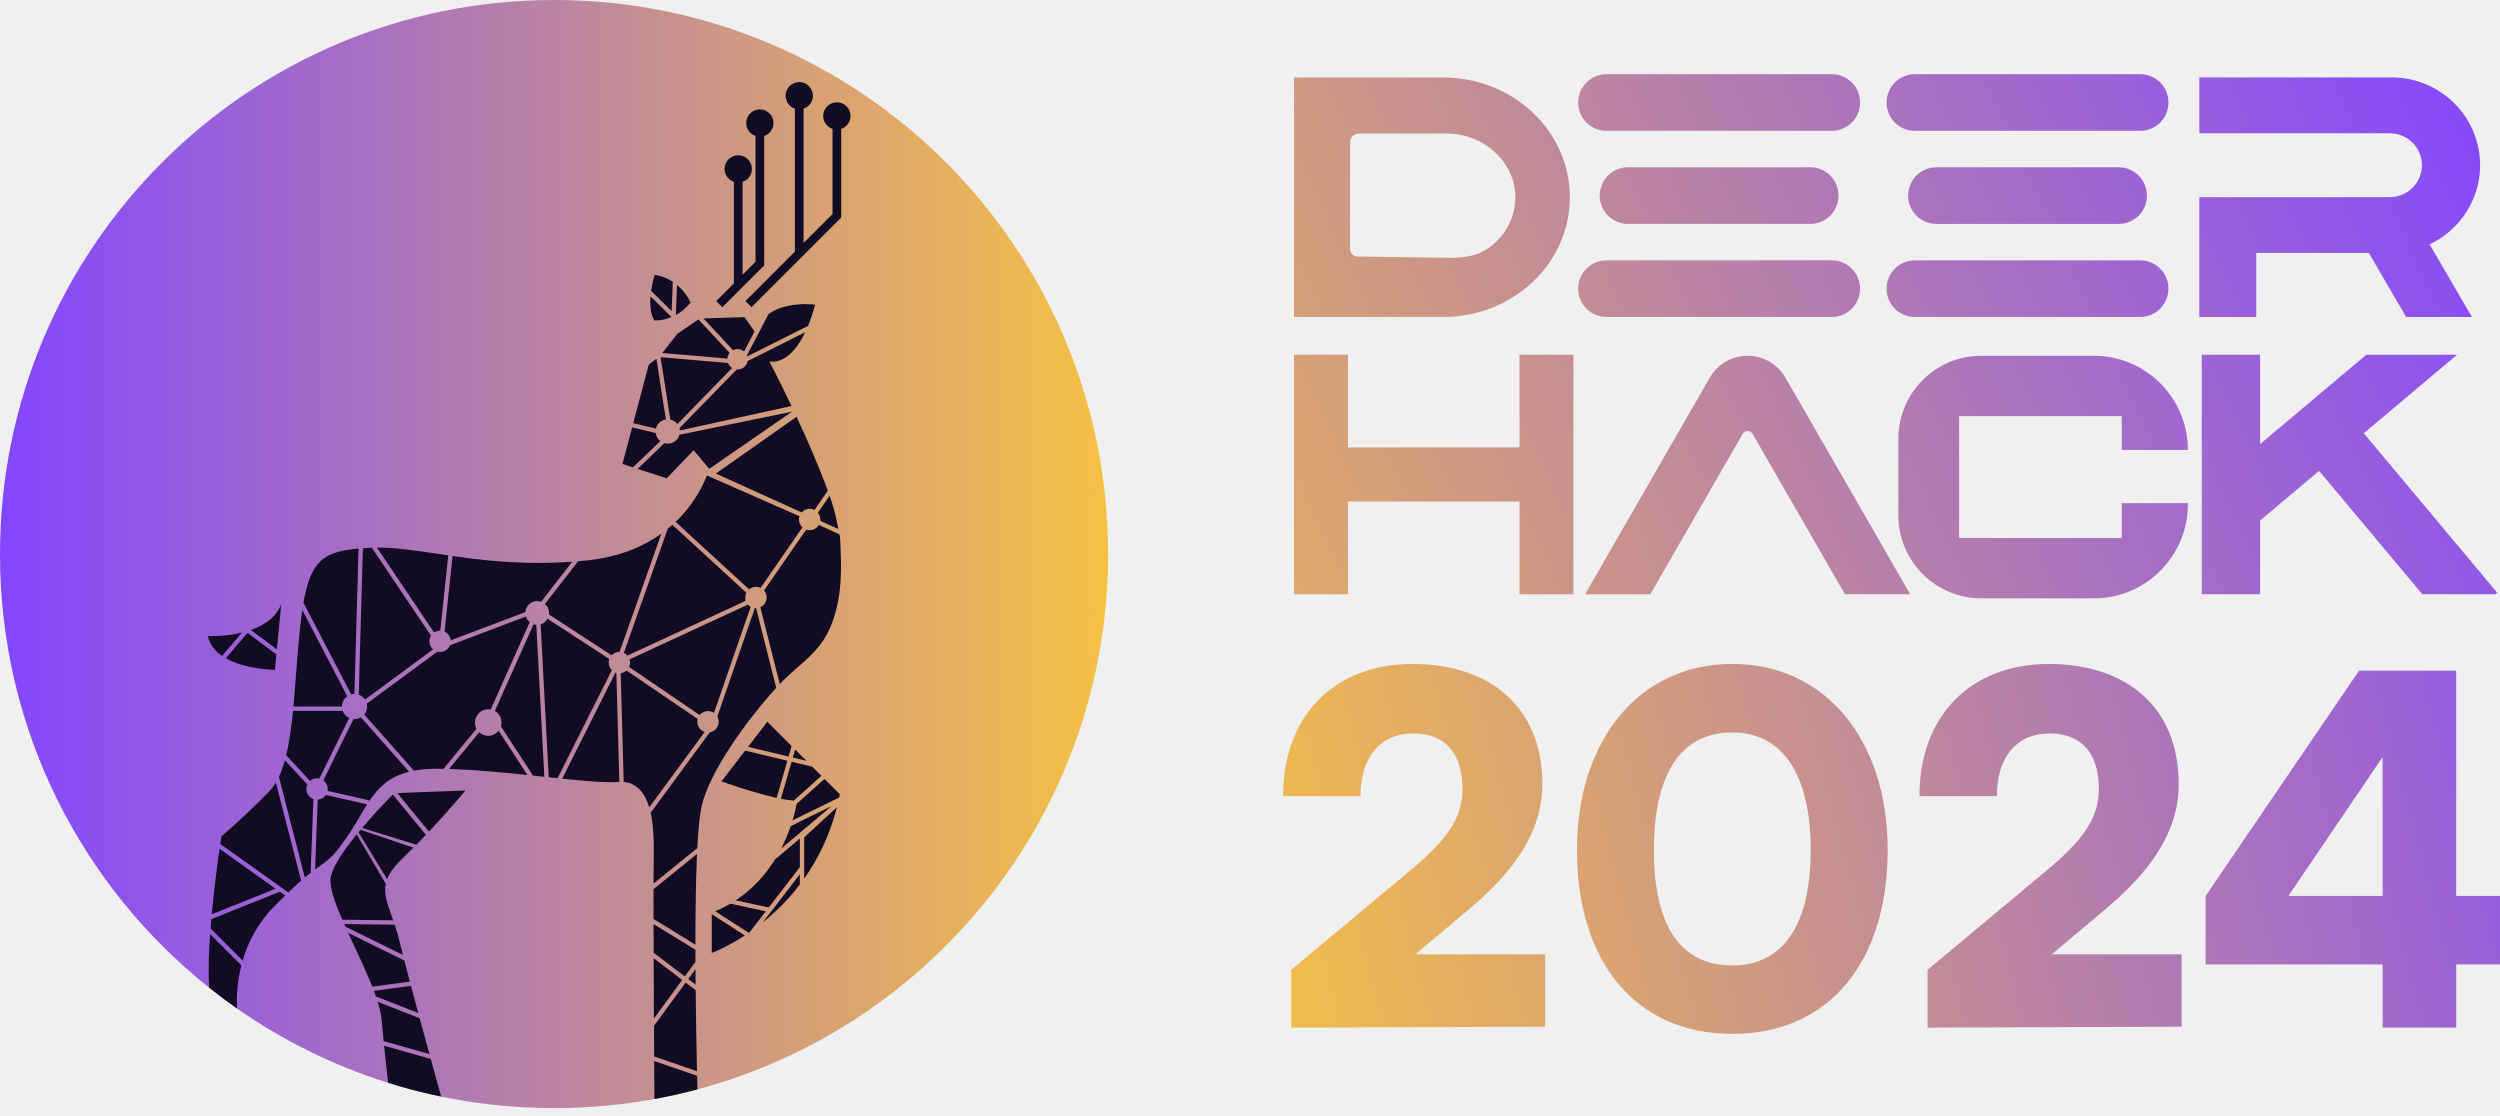
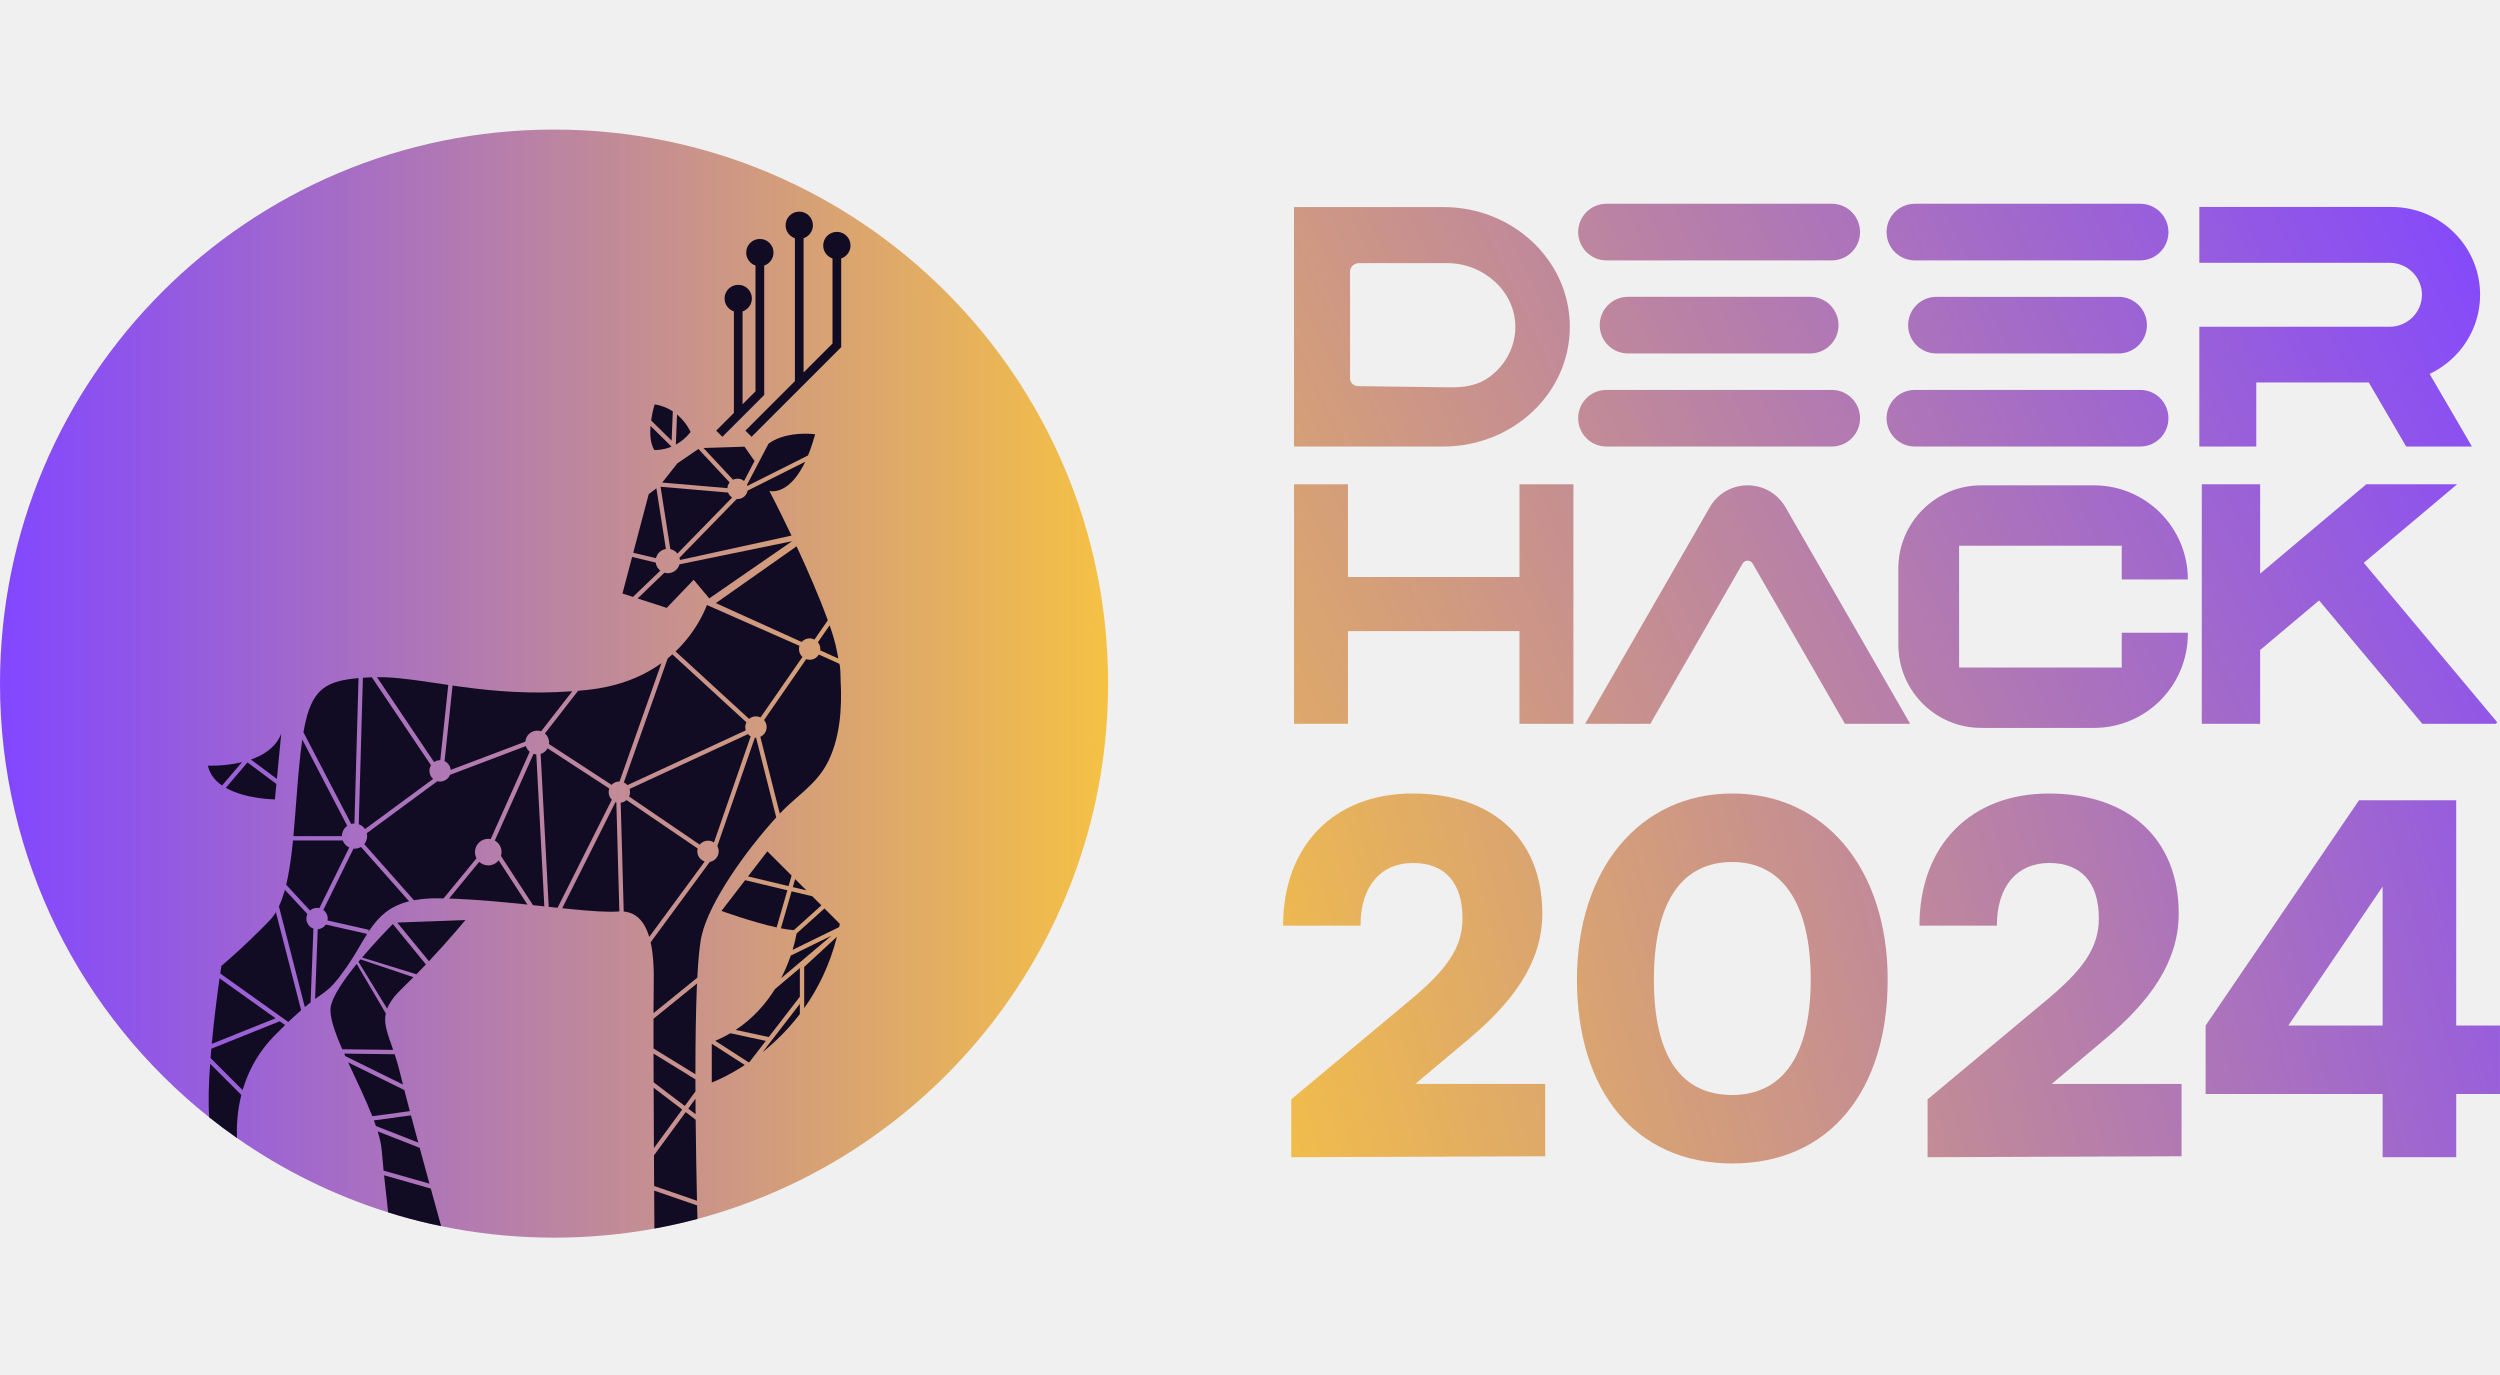
- <svg xmlns="http://www.w3.org/2000/svg" width="233" height="104" viewBox="0 0 233 104" fill="none">
+ <svg xmlns="http://www.w3.org/2000/svg" width="200" height="110" viewBox="0 0 233 104" fill="none">
  <path d="M103.275 51.638C103.275 75.535 87.043 95.64 65.002 101.529C63.685 101.88 62.347 102.182 60.99 102.43C57.957 102.985 54.831 103.275 51.638 103.275C48.444 103.275 45.249 102.979 42.185 102.412C41.826 102.346 41.469 102.276 41.114 102.201C39.798 101.929 38.501 101.607 37.224 101.236C36.873 101.133 36.523 101.028 36.175 100.919C31.094 99.327 26.351 96.972 22.082 93.985C21.2 93.368 20.338 92.726 19.498 92.056C7.616 82.596 0 68.007 0 51.638C0 23.119 23.119 0 51.638 0C80.156 0 103.275 23.119 103.275 51.638Z" fill="url(#paint0_linear_1061_1815)" />
  <path d="M68 32.889C67.882 33.036 67.806 33.22 67.792 33.421L61.717 32.899L63.13 31.109L64.773 29.986L65.092 29.768L68 32.889Z" fill="#110C24" />
  <path d="M62.575 29.558V29.541L60.628 27.625C60.565 28.408 60.616 29.262 60.981 29.866C60.981 29.866 61.693 29.919 62.575 29.559V29.558Z" fill="#110C24" />
  <path d="M75.971 28.399C75.762 29.16 75.539 29.813 75.308 30.373L69.652 33.211C69.642 33.177 69.631 33.146 69.617 33.114L71.629 29.273C71.963 29.03 72.33 28.847 72.708 28.712H72.709C74.265 28.156 75.971 28.399 75.971 28.399Z" fill="#110C24" />
  <path d="M34.846 92.346C34.911 92.522 34.974 92.697 35.033 92.868L38.982 94.416C38.745 93.539 38.515 92.681 38.302 91.877L34.846 92.346Z" fill="#110C24" />
  <path d="M61.539 41.107L58.99 43.558L58.012 43.241L58.914 39.832L61.112 40.359C61.151 40.662 61.309 40.928 61.539 41.107Z" fill="#110C24" />
  <path d="M69.458 55.686C69.458 55.792 69.476 55.896 69.506 55.992L58.475 61.098C58.383 60.993 58.271 60.908 58.142 60.849L62.231 49.285C62.381 49.163 62.525 49.04 62.663 48.915L69.563 55.243C69.496 55.377 69.458 55.527 69.458 55.686Z" fill="#110C24" />
  <path d="M61.642 49.735L57.743 60.757H57.724C57.438 60.757 57.18 60.877 56.997 61.072L51.165 57.27C51.171 57.224 51.174 57.178 51.174 57.13C51.174 56.792 51.023 56.49 50.786 56.287L53.882 52.306C54.152 52.283 54.425 52.258 54.701 52.228C54.726 52.225 54.752 52.223 54.778 52.22C57.757 51.901 59.986 50.922 61.642 49.735Z" fill="#110C24" />
  <path d="M50.733 72.398C50.657 72.39 50.583 72.382 50.507 72.374H50.505C50.232 72.345 49.955 72.315 49.676 72.286L46.69 67.701C46.725 67.587 46.743 67.465 46.743 67.341C46.743 66.88 46.491 66.477 46.117 66.264L49.726 58.183C49.808 58.209 49.894 58.227 49.983 58.234L50.733 72.398Z" fill="#110C24" />
  <path d="M49.157 72.232C47.005 72.007 44.722 71.789 42.583 71.695H42.581C42.336 71.684 42.094 71.675 41.853 71.668L44.661 68.246C44.882 68.453 45.179 68.579 45.506 68.579C45.898 68.579 46.248 68.397 46.475 68.111L49.157 72.232Z" fill="#110C24" />
  <path d="M69.965 56.553L66.543 66.443C66.384 66.336 66.194 66.273 65.988 66.273C65.674 66.273 65.394 66.418 65.211 66.645L58.631 62.163C58.689 62.038 58.721 61.899 58.721 61.752C58.721 61.648 58.704 61.547 58.675 61.453L69.709 56.346C69.782 56.429 69.868 56.498 69.965 56.553Z" fill="#110C24" />
  <path d="M71.704 33.679C71.704 33.679 72.614 35.416 73.767 37.84L63.369 40.116C63.363 40.043 63.35 39.972 63.329 39.903L68.664 34.434C68.689 34.436 68.715 34.437 68.741 34.437C69.21 34.437 69.599 34.098 69.677 33.652L75.049 30.956C74.987 31.088 74.924 31.214 74.861 31.332C73.351 34.181 71.704 33.679 71.704 33.679Z" fill="#110C24" />
  <path d="M68.235 34.292L63.137 39.52C62.975 39.31 62.741 39.158 62.474 39.102L61.565 33.292L67.856 33.832C67.93 34.023 68.064 34.184 68.235 34.292Z" fill="#110C24" />
  <path d="M77.151 45.736L75.909 47.53C75.775 47.461 75.623 47.422 75.46 47.422C75.165 47.422 74.898 47.551 74.716 47.757L66.717 44.136L74.24 38.843C75.229 40.967 76.323 43.457 77.151 45.736Z" fill="#110C24" />
  <path d="M66.093 43.702C66.096 43.693 66.097 43.688 66.097 43.688L64.647 41.959L62.137 44.58L59.966 43.876L59.427 43.7L61.92 41.303C62.021 41.333 62.127 41.348 62.238 41.348C62.759 41.348 63.199 40.996 63.331 40.517L73.823 38.365L66.093 43.702Z" fill="#110C24" />
  <path d="M74.787 49.151L70.885 54.789C70.755 54.726 70.609 54.69 70.455 54.69C70.212 54.69 69.987 54.778 69.814 54.924L62.962 48.639C63.081 48.527 63.196 48.413 63.305 48.299C63.343 48.259 63.381 48.22 63.419 48.18C64.838 46.675 65.565 45.141 65.885 44.313L74.511 48.117C74.481 48.214 74.464 48.314 74.464 48.418C74.464 48.708 74.588 48.97 74.787 49.151Z" fill="#110C24" />
  <path d="M62.062 39.09C61.606 39.161 61.239 39.504 61.134 39.948L59.017 39.44L59.026 39.408L60.29 34.627L60.462 33.98L61.176 33.435L62.062 39.09Z" fill="#110C24" />
  <path d="M40.1 73.803L40.09 73.795L39.795 73.806L39.792 73.809L39.79 73.806L37.024 73.909L39.977 77.513C41.916 75.449 43.376 73.675 43.376 73.675L40.108 73.795L40.101 73.804L40.1 73.803Z" fill="#110C24" />
  <path d="M26.137 82.645L26.142 82.657L26.867 83.173C26.964 83.079 27.06 82.989 27.152 82.903C27.492 82.584 27.794 82.311 28.065 82.076L25.713 72.939C25.541 73.228 25.351 73.483 25.139 73.702C22.799 76.129 20.632 77.95 20.632 77.95C20.632 77.95 20.617 78.047 20.59 78.229C20.573 78.34 20.551 78.485 20.527 78.656L26.129 82.648L26.137 82.645Z" fill="#110C24" />
  <path d="M32.363 64.892C32.063 65.104 31.868 65.454 31.868 65.85H27.345C27.575 63.411 27.713 60.733 28.002 58.187C28.056 57.709 28.112 57.263 28.173 56.846L32.363 64.892Z" fill="#110C24" />
  <path d="M25.682 82.827L20.462 79.108C20.273 80.441 19.963 82.764 19.735 85.212L25.682 82.828V82.827Z" fill="#110C24" />
  <path d="M39.114 94.903L35.199 93.367C35.4 94.021 35.538 94.628 35.581 95.165C35.626 95.733 35.685 96.365 35.751 97.028L40.024 98.242C39.724 97.148 39.415 96.015 39.115 94.903H39.114Z" fill="#110C24" />
  <path d="M21.045 61.351C22.911 62.411 25.62 62.429 25.62 62.429L25.759 60.991L23.066 58.984L21.045 61.351Z" fill="#110C24" />
  <path d="M29.209 74.469L28.949 81.347C28.786 81.474 28.606 81.618 28.409 81.783L25.996 72.407C26.177 72.023 26.335 71.596 26.474 71.133C26.5 71.041 26.526 70.948 26.552 70.855L28.646 73.113C28.586 73.241 28.552 73.383 28.552 73.534C28.552 73.965 28.826 74.332 29.209 74.469Z" fill="#110C24" />
  <path d="M72.347 64.106C69.515 67.213 66.17 71.908 65.412 75.046C65.217 75.847 65.083 77.261 64.989 79.042L60.908 82.348C60.911 81.128 60.917 80.168 60.928 79.602C60.949 78.536 60.915 77.505 60.789 76.585C60.749 76.294 60.699 76.016 60.639 75.75L66.152 68.252C66.623 68.173 66.983 67.763 66.983 67.269C66.983 67.091 66.936 66.924 66.854 66.78L70.351 56.677C70.385 56.68 70.419 56.682 70.455 56.682H70.467L72.347 64.106Z" fill="#110C24" />
  <path d="M57.022 62.457L51.967 72.528C51.967 72.528 51.959 72.528 51.956 72.528C51.688 72.501 51.416 72.472 51.141 72.443L50.387 58.191C50.665 58.108 50.896 57.919 51.035 57.669L56.787 61.419C56.749 61.524 56.729 61.635 56.729 61.753C56.729 62.029 56.84 62.278 57.022 62.458V62.457Z" fill="#110C24" />
  <path d="M32.546 66.914L29.765 72.561C29.695 72.545 29.623 72.537 29.549 72.537C29.298 72.537 29.069 72.629 28.894 72.784L26.672 70.388C26.722 70.179 26.77 69.965 26.814 69.745C27.029 68.688 27.182 67.506 27.307 66.255H31.94C32.047 66.546 32.267 66.783 32.546 66.914Z" fill="#110C24" />
  <path d="M31.897 85.714L36.645 85.774C36.153 84.358 35.738 83.386 35.953 82.369L33.245 77.763C32.084 79.189 31.035 80.701 30.833 81.71C30.662 82.568 31.162 84.024 31.897 85.714Z" fill="#110C24" />
  <path d="M37.572 79.944C37.897 79.634 38.218 79.318 38.535 79.001L33.598 77.338C33.534 77.413 33.471 77.49 33.408 77.566L36.081 81.935C36.311 81.34 36.775 80.707 37.573 79.944H37.572Z" fill="#110C24" />
  <path d="M38.127 71.927C36.302 72.38 35.308 73.349 34.467 74.584C34.423 74.647 34.382 74.71 34.339 74.774L34.382 74.587L30.528 73.713C30.539 73.655 30.544 73.594 30.544 73.534C30.544 73.203 30.383 72.909 30.135 72.729L32.946 67.019C32.978 67.022 33.009 67.023 33.042 67.023C33.261 67.023 33.465 66.964 33.641 66.859L38.127 71.927Z" fill="#110C24" />
  <path d="M37.285 87.92C37.129 87.269 36.955 86.697 36.784 86.181L32.077 86.121C32.111 86.2 32.147 86.278 32.182 86.357L37.553 89.002C37.45 88.593 37.359 88.229 37.285 87.919V87.92Z" fill="#110C24" />
  <path d="M38.197 91.482C38.01 90.773 37.837 90.11 37.686 89.52L32.449 86.941C33.203 88.581 34.066 90.347 34.699 91.956L38.199 91.482H38.197Z" fill="#110C24" />
  <path d="M38.808 78.727C39.111 78.42 39.408 78.113 39.696 77.81L36.611 74.046C36.221 74.439 34.98 75.707 33.743 77.165L38.808 78.728V78.727Z" fill="#110C24" />
  <path d="M40.364 60.523L34.018 65.196C33.879 64.988 33.675 64.828 33.436 64.743L33.821 51.093C34.066 51.076 34.322 51.062 34.589 51.049C34.605 51.048 34.619 51.048 34.634 51.047H34.653L40.168 59.248C40.075 59.4 40.02 59.579 40.02 59.772C40.02 60.072 40.153 60.34 40.364 60.523Z" fill="#110C24" />
  <path d="M49.369 57.989L45.736 66.125H45.736C45.66 66.109 45.584 66.102 45.505 66.102C44.821 66.102 44.267 66.657 44.267 67.341C44.267 67.549 44.318 67.744 44.409 67.916L41.339 71.656C41.215 71.653 41.089 71.65 40.968 71.648C40.329 71.639 39.755 71.668 39.236 71.73C39.007 71.757 38.789 71.79 38.581 71.829L33.949 66.596C34.116 66.392 34.216 66.133 34.216 65.85C34.216 65.756 34.205 65.665 34.184 65.577L40.762 60.734C40.843 60.756 40.928 60.767 41.015 60.767C41.436 60.767 41.796 60.506 41.942 60.137L49.01 57.459C49.075 57.669 49.202 57.853 49.369 57.989Z" fill="#110C24" />
  <path d="M72.382 74.362L73.383 70.901L69.446 69.959L67.239 72.825C67.239 72.825 70.089 73.861 72.382 74.362H72.382Z" fill="#110C24" />
  <path d="M41.778 51.761L41.035 58.775H41.015C40.808 58.775 40.615 58.839 40.455 58.948L35.135 51.035C35.39 51.033 35.648 51.037 35.913 51.047C37.655 51.118 39.583 51.442 41.778 51.761Z" fill="#110C24" />
  <path d="M25.805 60.52L26.212 56.3C25.73 57.561 24.593 58.292 23.382 58.715L25.803 60.521L25.805 60.52Z" fill="#110C24" />
  <path d="M53.336 52.349L50.432 56.084C50.318 56.044 50.196 56.022 50.068 56.022C49.486 56.022 49.009 56.471 48.965 57.043L42.008 59.679C41.974 59.318 41.748 59.012 41.433 58.867L42.179 51.819C42.442 51.856 42.706 51.894 42.977 51.931C45.909 52.33 49.307 52.645 53.336 52.349Z" fill="#110C24" />
  <path d="M33.416 51.125L33.032 64.675C32.928 64.676 32.827 64.69 32.73 64.718L28.281 56.174C28.349 55.784 28.421 55.422 28.502 55.09C29.215 52.118 30.48 51.378 33.416 51.125Z" fill="#110C24" />
  <path d="M62.597 28.993L62.705 26.263C62.249 25.962 61.688 25.716 61.011 25.616C61.011 25.616 60.803 26.273 60.685 27.112L62.597 28.993Z" fill="#110C24" />
  <path d="M66.75 28.06L67.323 28.634L71.224 24.733V12.674C71.728 12.505 72.091 12.029 72.091 11.468C72.091 10.764 71.522 10.194 70.818 10.194C70.115 10.194 69.545 10.764 69.545 11.468C69.545 12.029 69.909 12.505 70.413 12.674V24.397L69.209 25.601V16.949C69.713 16.78 70.076 16.304 70.076 15.743C70.076 15.039 69.507 14.47 68.803 14.47C68.1 14.47 67.53 15.039 67.53 15.743C67.53 16.304 67.894 16.78 68.398 16.949V26.412L66.75 28.06Z" fill="#110C24" />
  <path d="M70.324 30.892L69.348 32.754C69.183 32.617 68.972 32.535 68.74 32.535C68.588 32.535 68.445 32.57 68.317 32.634L65.563 29.679L66.279 29.656L69.389 29.557L70.324 30.892Z" fill="#110C24" />
  <path d="M62.989 29.361C63.448 29.112 63.928 28.741 64.363 28.189C64.363 28.189 63.989 27.299 63.099 26.556L62.989 29.361Z" fill="#110C24" />
  <path d="M34.216 74.965C33.616 75.909 33.063 76.981 32.288 78.084C31.266 79.54 30.794 79.995 30.201 80.434C29.958 80.613 29.695 80.79 29.366 81.031L29.613 74.527C29.928 74.507 30.203 74.34 30.372 74.093L34.216 74.965Z" fill="#110C24" />
  <path d="M57.724 72.871C57.684 72.873 57.642 72.874 57.601 72.877C56.623 72.952 55.043 72.837 53.147 72.649C52.903 72.626 52.652 72.599 52.398 72.574L57.363 62.681L57.438 62.531L57.444 62.708L57.724 72.871Z" fill="#110C24" />
  <path d="M60.969 98.889C60.978 100.34 60.985 101.569 60.991 102.43C62.348 102.181 63.686 101.88 65.003 101.529C64.994 101.158 64.983 100.735 64.971 100.268L60.969 98.889Z" fill="#110C24" />
  <path d="M74.546 81.485L71.881 84.94L71.08 85.978C72.222 85.062 73.434 83.895 74.546 82.437V81.485Z" fill="#110C24" />
  <path d="M41.114 102.2C39.798 101.929 38.501 101.607 37.225 101.236C36.873 101.133 36.523 101.028 36.175 100.918C36.044 99.797 35.91 98.594 35.794 97.461L40.149 98.699C40.496 99.968 40.829 101.17 41.114 102.2Z" fill="#110C24" />
  <path d="M20.697 61.134L22.555 58.957C20.914 59.356 19.378 59.283 19.378 59.283C19.547 60.089 20.048 60.688 20.697 61.134Z" fill="#110C24" />
  <path d="M74.084 10.127V23.449L69.474 28.06L70.047 28.633L78.4 20.28V12.013C78.904 11.844 79.268 11.368 79.268 10.807C79.268 10.103 78.698 9.534 77.995 9.534C77.291 9.534 76.722 10.103 76.722 10.807C76.722 11.368 77.085 11.844 77.589 12.013V19.945L74.895 22.638V10.127C75.399 9.958 75.763 9.483 75.763 8.921C75.763 8.218 75.193 7.648 74.49 7.648C73.786 7.648 73.217 8.218 73.217 8.921C73.217 9.483 73.581 9.958 74.084 10.127Z" fill="#110C24" />
  <path d="M22.493 89.974L19.583 87.064C19.453 88.902 19.396 90.686 19.498 92.056C20.338 92.726 21.2 93.368 22.082 93.985C22.042 92.881 22.113 91.476 22.492 89.974H22.493Z" fill="#110C24" />
  <path d="M26.074 83.107L19.695 85.665C19.689 85.73 19.684 85.795 19.678 85.86C19.658 86.084 19.64 86.308 19.623 86.532L22.616 89.525C22.67 89.341 22.726 89.157 22.789 88.971C23.308 87.45 24.173 85.878 25.573 84.452C25.934 84.085 26.265 83.757 26.57 83.46L26.074 83.108V83.107Z" fill="#110C24" />
  <path d="M69.717 69.606L73.495 70.511L73.778 69.531L71.517 67.269L69.717 69.606Z" fill="#110C24" />
  <path d="M73.697 76.987C73.479 77.622 73.187 78.343 72.8 79.094L77.492 75.131L73.697 76.987Z" fill="#110C24" />
  <path d="M66.337 85.202V88.814C66.337 88.814 67.648 88.34 69.416 87.185L66.337 85.203V85.202Z" fill="#110C24" />
  <path d="M73.89 70.605L75.156 70.908L74.106 69.858L73.89 70.605Z" fill="#110C24" />
  <path d="M65.676 68.215L60.508 75.244C60.204 74.227 59.713 73.457 58.947 73.095C58.703 72.979 58.432 72.906 58.13 72.879L57.849 62.74C58.056 62.715 58.244 62.624 58.392 62.492L65.026 67.009C65.004 67.091 64.991 67.178 64.991 67.269C64.991 67.71 65.278 68.084 65.676 68.215Z" fill="#110C24" />
  <path d="M60.916 88.279C60.916 88.45 60.917 88.623 60.918 88.796L63.822 91.002L64.817 89.644C64.815 89.27 64.814 88.896 64.814 88.521L60.911 86.122C60.913 86.817 60.915 87.539 60.917 88.277L60.916 88.279Z" fill="#110C24" />
  <path d="M76.448 48.541C76.453 48.5 76.456 48.46 76.456 48.418C76.456 48.177 76.37 47.956 76.228 47.784L77.32 46.206C77.377 46.371 77.434 46.534 77.489 46.696C77.517 46.78 77.545 46.864 77.571 46.95C77.788 47.628 77.957 48.33 78.083 49.044C78.098 49.129 78.112 49.215 78.126 49.3L76.448 48.541Z" fill="#110C24" />
  <path d="M64.813 87.661C64.816 84.988 64.851 82.368 64.938 80.167C64.946 79.968 64.954 79.776 64.962 79.586L60.907 82.87C60.907 83.052 60.907 83.239 60.907 83.429C60.907 84.004 60.907 84.617 60.908 85.261C60.908 85.389 60.908 85.517 60.908 85.646L64.812 88.045C64.812 87.916 64.812 87.789 64.812 87.66L64.813 87.661Z" fill="#110C24" />
  <path d="M64.83 91.77C64.829 91.632 64.827 91.495 64.826 91.357V91.252C64.824 90.945 64.822 90.637 64.82 90.326L64.144 91.249L64.83 91.77Z" fill="#110C24" />
  <path d="M75.704 71.457L73.777 70.996L72.78 74.444C73.22 74.53 73.63 74.591 73.984 74.615L76.554 72.306L75.705 71.457H75.704Z" fill="#110C24" />
  <path d="M60.92 89.307C60.927 91.173 60.936 93.105 60.946 94.925L63.581 91.33L60.92 89.307Z" fill="#110C24" />
  <path d="M76.84 72.593L74.245 74.924C74.189 75.235 74.075 75.774 73.869 76.451L78.21 74.328C78.231 74.228 78.252 74.128 78.271 74.026L76.839 72.594L76.84 72.593Z" fill="#110C24" />
  <path d="M76.991 59.252C75.925 61.146 74.115 62.212 72.674 63.751L70.863 56.595C71.21 56.439 71.45 56.09 71.45 55.686C71.45 55.437 71.359 55.209 71.208 55.036L75.136 49.359C75.238 49.394 75.347 49.414 75.461 49.414C75.825 49.414 76.144 49.218 76.317 48.926L78.198 49.777C78.344 49.843 78.335 51.133 78.346 51.318C78.493 53.923 78.296 56.935 76.991 59.252Z" fill="#110C24" />
  <path d="M78.003 75.23L74.951 78.042V81.885C76.221 80.094 77.327 77.897 78.003 75.23Z" fill="#110C24" />
  <path d="M74.546 80.821V78.149L72.22 80.114C71.374 81.47 70.196 82.839 68.564 83.913L71.646 84.579L74.545 80.82L74.546 80.821Z" fill="#110C24" />
  <path d="M64.957 99.7C64.913 97.721 64.864 95.094 64.835 92.283L63.905 91.575L60.95 95.605C60.952 95.955 60.954 96.299 60.956 96.637C60.959 97.221 60.962 97.787 60.965 98.325C60.965 98.37 60.965 98.415 60.965 98.46L64.96 99.836C64.959 99.79 64.958 99.747 64.957 99.7Z" fill="#110C24" />
  <path d="M68.071 84.223C67.632 84.481 67.163 84.719 66.662 84.93L69.783 86.94C69.813 86.92 69.843 86.898 69.875 86.876L71.372 84.936L68.071 84.223Z" fill="#110C24" />
  <path d="M57.438 62.531L57.363 62.681C57.389 62.691 57.416 62.7 57.443 62.708L57.438 62.531Z" fill="#FCF7FF" />
  <g clip-path="url(#clip0_1061_1815)">
    <path d="M120.344 95.775V90.382L131.282 81.256C134.823 78.334 136.304 76.265 136.304 73.525C136.304 70.153 134.646 68.355 131.686 68.355C128.726 68.355 126.8 70.468 126.8 74.198H119.582C119.582 66.735 124.333 61.88 131.641 61.88C138.949 61.88 143.745 65.972 143.745 73.075C143.745 77.616 141.011 81.301 136.886 84.764L131.909 88.945H144.013V95.688L120.344 95.777V95.775Z" fill="url(#paint1_linear_1061_1815)" />
    <path d="M161.452 61.879C170.103 61.879 175.932 68.937 175.932 79.232C175.932 89.527 170.553 96.359 161.452 96.359C152.35 96.359 146.972 89.527 146.972 79.232C146.972 68.937 152.799 61.879 161.452 61.879ZM161.452 89.977C166.069 89.977 168.758 86.38 168.758 79.232C168.758 72.084 166.067 68.263 161.452 68.263C156.836 68.263 154.144 71.86 154.144 79.232C154.144 86.603 156.834 89.977 161.452 89.977Z" fill="url(#paint2_linear_1061_1815)" />
    <path d="M179.653 95.776V90.382L190.59 81.256C194.131 78.335 195.612 76.266 195.612 73.525C195.612 70.153 193.954 68.355 190.994 68.355C188.034 68.355 186.109 70.469 186.109 74.198H178.892C178.892 66.735 183.643 61.881 190.951 61.881C198.259 61.881 203.056 65.972 203.056 73.075C203.056 77.616 200.321 81.301 196.196 84.764L191.219 88.945H203.324V95.688L179.655 95.778L179.653 95.776Z" fill="url(#paint3_linear_1061_1815)" />
    <path d="M228.92 89.885V95.773H222.06V89.885H205.563V83.503L219.863 62.507H228.918V83.503H232.998V89.885H228.918H228.92ZM222.06 83.503V70.556L213.273 83.503H222.06Z" fill="url(#paint4_linear_1061_1815)" />
    <path d="M134.519 7.224H120.601V29.54H134.519C137.775 29.54 140.724 28.291 142.856 26.273C144.99 24.254 146.309 21.463 146.309 18.383C146.309 12.218 141.031 7.224 134.519 7.224ZM139.392 22.579C138.257 23.653 137.031 24.026 135.299 24.026L126.566 23.913C126.157 23.907 125.825 23.592 125.825 23.204V13.241C125.825 12.802 126.201 12.446 126.666 12.446H134.847C138.322 12.446 141.254 15.136 141.23 18.425C141.217 20.047 140.518 21.513 139.394 22.579H139.392ZM173.357 9.554C173.357 11.011 172.179 12.192 170.726 12.192H149.716C148.263 12.192 147.085 11.011 147.085 9.554C147.085 8.097 148.263 6.916 149.716 6.916H170.726C172.179 6.916 173.357 8.097 173.357 9.554ZM173.357 26.903C173.357 28.36 172.179 29.541 170.726 29.541H149.716C148.263 29.541 147.085 28.36 147.085 26.903C147.085 25.446 148.263 24.265 149.716 24.265H170.726C172.179 24.265 173.357 25.446 173.357 26.903ZM149.093 18.228C149.093 16.77 150.27 15.589 151.723 15.589H168.719C170.172 15.589 171.349 16.77 171.349 18.228C171.349 19.685 170.172 20.866 168.719 20.866H151.723C150.27 20.866 149.093 19.685 149.093 18.228ZM202.099 9.554C202.099 11.011 200.922 12.192 199.469 12.192H178.458C177.005 12.192 175.828 11.011 175.828 9.554C175.828 8.097 177.005 6.916 178.458 6.916H199.469C200.922 6.916 202.099 8.097 202.099 9.554ZM202.099 26.903C202.099 28.36 200.922 29.541 199.469 29.541H178.458C177.005 29.541 175.828 28.36 175.828 26.903C175.828 25.446 177.005 24.265 178.458 24.265H199.469C200.922 24.265 202.099 25.446 202.099 26.903ZM177.837 18.23C177.837 16.772 179.015 15.591 180.468 15.591H197.463C198.916 15.591 200.094 16.772 200.094 18.23C200.094 19.687 198.916 20.868 197.463 20.868H180.468C179.015 20.868 177.837 19.687 177.837 18.23ZM226.438 22.774L230.386 29.543H224.256L220.771 23.571H210.285V29.543H204.978V18.377H222.713C223.543 18.377 224.297 18.043 224.842 17.504C225.387 16.965 225.724 16.22 225.724 15.397C225.724 13.752 224.377 12.42 222.715 12.42H204.979V7.214H222.883C227.446 7.214 231.145 10.875 231.145 15.39C231.145 17.647 230.22 19.692 228.725 21.172C228.064 21.825 227.292 22.37 226.438 22.771V22.774ZM146.644 33.06V55.386H141.615V46.745H125.63V55.386H120.601V33.06H125.63V41.701H141.615V33.06H146.644ZM178.029 55.386H171.95L163.349 40.449C163.141 40.087 162.618 40.087 162.41 40.449L153.809 55.386H147.731L159.349 35.204C160.918 32.478 164.84 32.478 166.41 35.204L178.029 55.386ZM197.746 41.932V38.786H182.589V50.139H197.746V46.895H203.908V46.994C203.908 51.839 199.991 55.766 195.16 55.766H184.652C180.384 55.766 176.925 52.298 176.925 48.018V40.908C176.925 36.628 180.384 33.159 184.652 33.159H195.16C199.991 33.159 203.908 37.087 203.908 41.932H197.746ZM232.751 55.251L232.593 55.386H225.763L216.14 43.885L210.645 48.509V55.384H205.206V33.059H210.645V41.387L212.643 39.706L216.81 36.199L220.542 33.059H229.004L220.304 40.378L232.749 55.25L232.751 55.251Z" fill="url(#paint5_linear_1061_1815)" />
  </g>
  <defs>
    <linearGradient id="paint0_linear_1061_1815" x1="0" y1="51.638" x2="103.275" y2="51.638" gradientUnits="userSpaceOnUse">
      <stop stop-color="#8247FF" />
      <stop offset="1" stop-color="#F5C144" />
    </linearGradient>
    <linearGradient id="paint1_linear_1061_1815" x1="252.127" y1="48.003" x2="111.752" y2="85.27" gradientUnits="userSpaceOnUse">
      <stop stop-color="#8247FF" />
      <stop offset="1" stop-color="#F5C144" />
    </linearGradient>
    <linearGradient id="paint2_linear_1061_1815" x1="253.847" y1="54.477" x2="113.472" y2="91.746" gradientUnits="userSpaceOnUse">
      <stop stop-color="#8247FF" />
      <stop offset="1" stop-color="#F5C144" />
    </linearGradient>
    <linearGradient id="paint3_linear_1061_1815" x1="256.053" y1="62.789" x2="115.678" y2="100.056" gradientUnits="userSpaceOnUse">
      <stop stop-color="#8247FF" />
      <stop offset="1" stop-color="#F5C144" />
    </linearGradient>
    <linearGradient id="paint4_linear_1061_1815" x1="258.012" y1="70.164" x2="117.635" y2="107.433" gradientUnits="userSpaceOnUse">
      <stop stop-color="#8247FF" />
      <stop offset="1" stop-color="#F5C144" />
    </linearGradient>
    <linearGradient id="paint5_linear_1061_1815" x1="232.847" y1="6.831" x2="93.652" y2="71.366" gradientUnits="userSpaceOnUse">
      <stop stop-color="#8247FF" />
      <stop offset="1" stop-color="#F5C144" />
    </linearGradient>
    <clipPath id="clip0_1061_1815">
      <rect width="113.418" height="89.444" fill="white" transform="translate(119.582 6.91585)" />
    </clipPath>
  </defs>
</svg>
